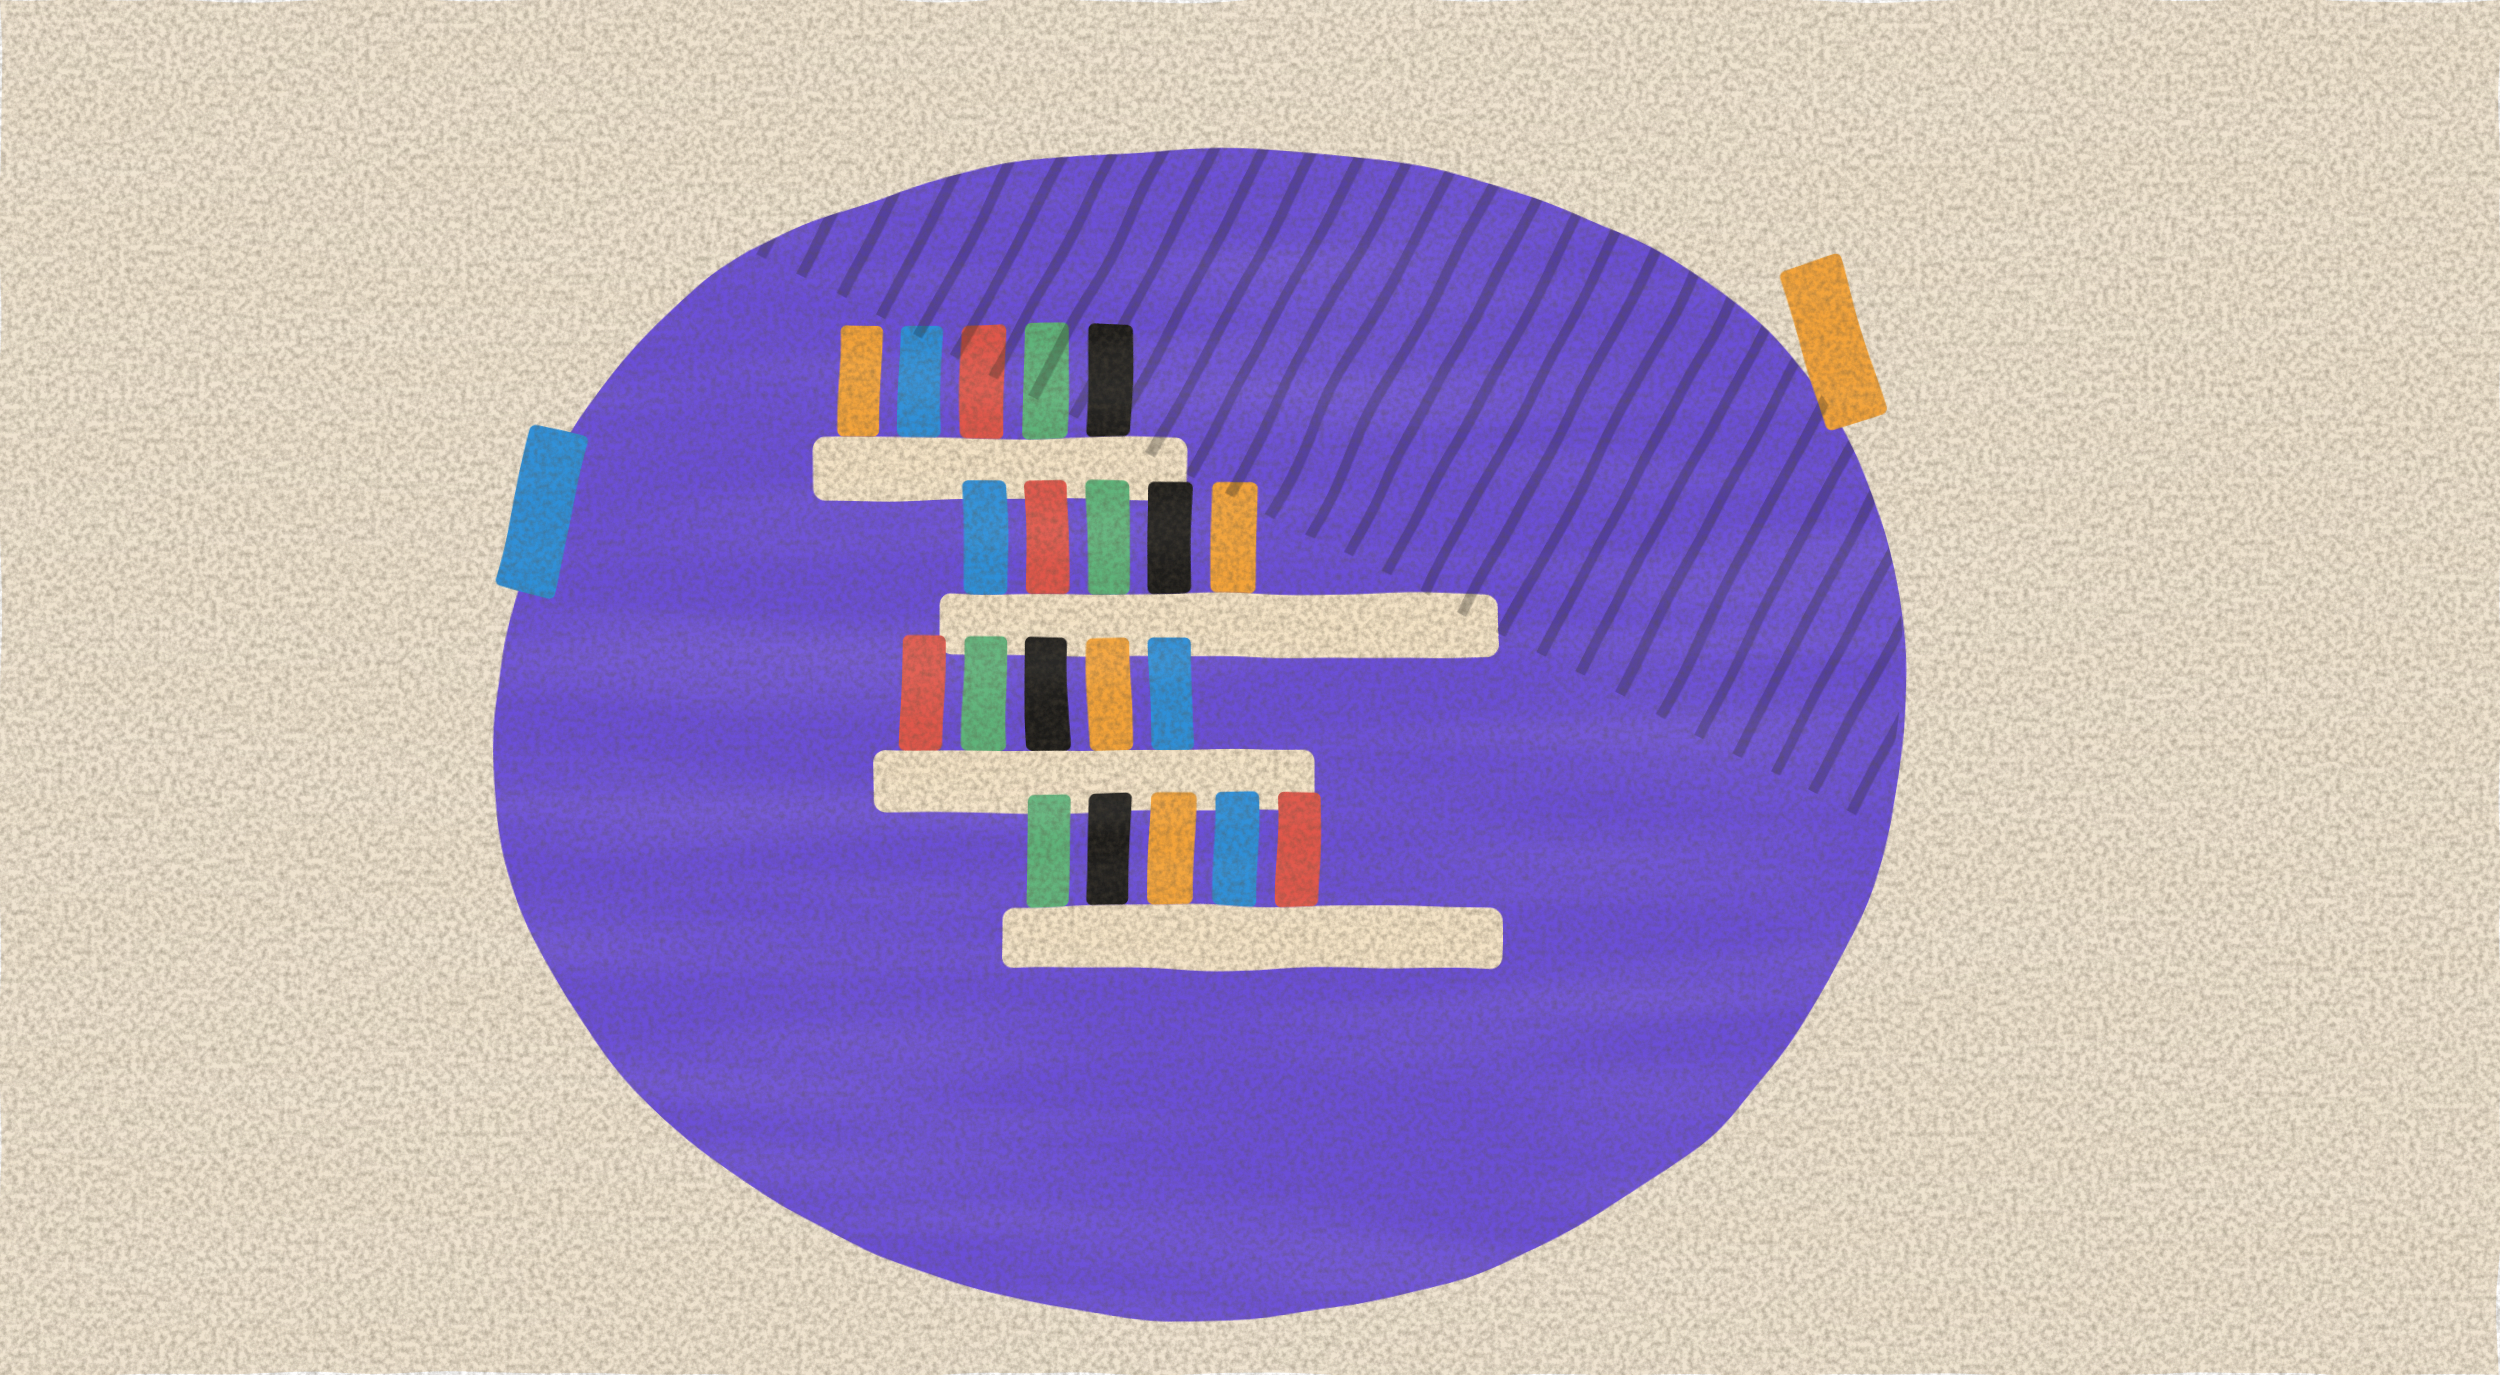
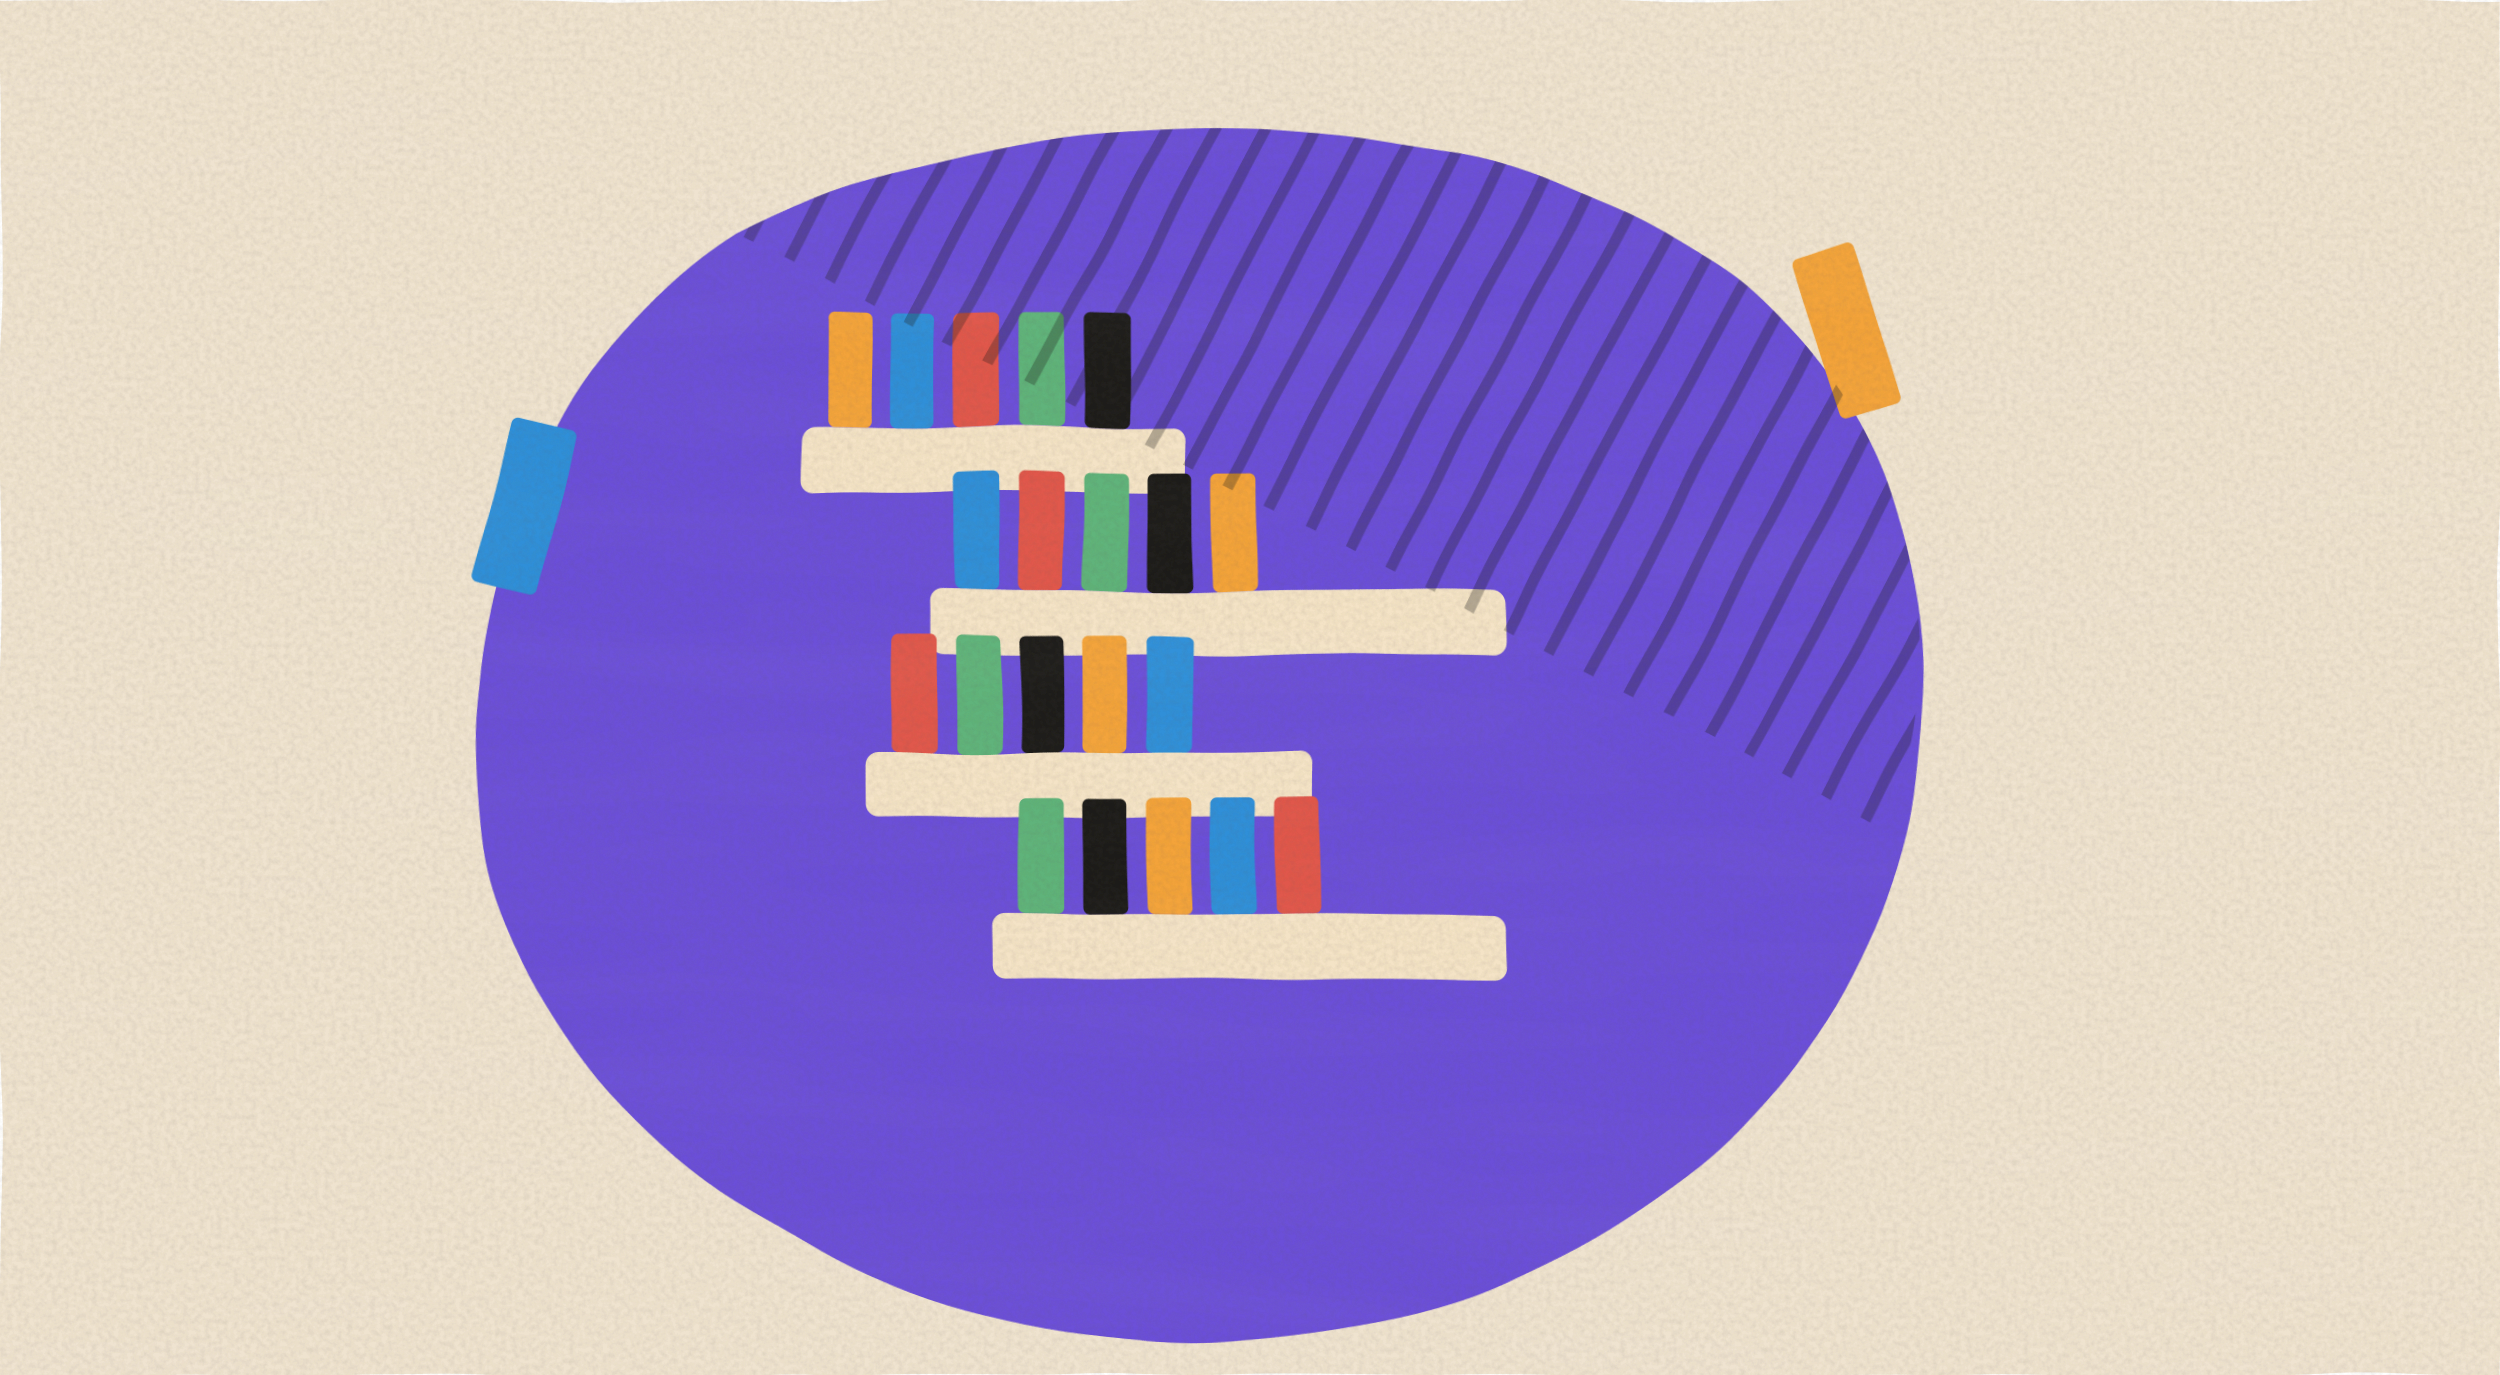
<svg xmlns="http://www.w3.org/2000/svg" viewBox="0 0 400 220" preserveAspectRatio="xMidYMid slice">
  <defs>
    <filter id="gS1a" x="-5%" y="-5%" width="110%" height="110%">
-       <feTurbulence type="fractalNoise" baseFrequency=".035" numOctaves="2" seed="56" result="n" />
-       <feDisplacementMap in="SourceGraphic" in2="n" scale="2.2" xChannelSelector="R" yChannelSelector="G" />
+       <feTurbulence type="fractalNoise" baseFrequency=".035" numOctaves="2" seed="24" result="n" />
+       <feDisplacementMap in="SourceGraphic" in2="n" scale="1.6" xChannelSelector="R" yChannelSelector="G" />
    </filter>
    <filter id="tS1a">
-       <feTurbulence type="fractalNoise" baseFrequency="1.1" numOctaves="3" seed="11" />
-       <feColorMatrix values="0 0 0 0 .1  0 0 0 0 .08  0 0 0 0 .05  0 0 0 0.66 -0.22" />
+       <feTurbulence type="fractalNoise" baseFrequency="1.1" numOctaves="3" seed="40" />
+       <feColorMatrix values="0 0 0 0 .1  0 0 0 0 .08  0 0 0 0 .05  0 0 0 0.18 -0.06" />
    </filter>
    <filter id="bS1a">
-       <feTurbulence type="fractalNoise" baseFrequency=".012 .09" numOctaves="2" seed="27" />
+       <feTurbulence type="fractalNoise" baseFrequency=".012 .09" numOctaves="2" seed="23" />
      <feColorMatrix values="0 0 0 0 1  0 0 0 0 1  0 0 0 0 1  0 0 0 .5 -.2" />
    </filter>
    <pattern id="rS1a" width="7" height="7" patternUnits="userSpaceOnUse" patternTransform="rotate(28)">
      <rect width="1.7" height="7" fill="#1c1b19" />
    </pattern>
  </defs>
-   <g filter="url(#gS1a)">
-     <rect x="0" y="0" width="400" height="220" rx="0" fill="#efe3cf" opacity="1" />
-     <path d="M120 40c60-30 160-20 180 40 20 60-20 120-90 130S70 170 80 110c4-30 14-54 40-70z" fill="#6b4fd8" opacity="1" />
-     <rect x="130" y="70" width="60" height="10" rx="2" fill="#f4e3c6" opacity="1" />
-     <rect x="134" y="52" width="7" height="18" rx="1" fill="#f3a33a" opacity="1" />
-     <rect x="144" y="52" width="7" height="18" rx="1" fill="#2f8fd8" opacity="1" />
-     <rect x="154" y="52" width="7" height="18" rx="1" fill="#e0574b" opacity="1" />
-     <rect x="164" y="52" width="7" height="18" rx="1" fill="#5fb37a" opacity="1" />
-     <rect x="174" y="52" width="7" height="18" rx="1" fill="#1c1b19" opacity="1" />
-     <rect x="150" y="95" width="90" height="10" rx="2" fill="#f4e3c6" opacity="1" />
-     <rect x="154" y="77" width="7" height="18" rx="1" fill="#2f8fd8" opacity="1" />
-     <rect x="164" y="77" width="7" height="18" rx="1" fill="#e0574b" opacity="1" />
-     <rect x="174" y="77" width="7" height="18" rx="1" fill="#5fb37a" opacity="1" />
-     <rect x="184" y="77" width="7" height="18" rx="1" fill="#1c1b19" opacity="1" />
-     <rect x="194" y="77" width="7" height="18" rx="1" fill="#f3a33a" opacity="1" />
-     <rect x="140" y="120" width="70" height="10" rx="2" fill="#f4e3c6" opacity="1" />
-     <rect x="144" y="102" width="7" height="18" rx="1" fill="#e0574b" opacity="1" />
-     <rect x="154" y="102" width="7" height="18" rx="1" fill="#5fb37a" opacity="1" />
-     <rect x="164" y="102" width="7" height="18" rx="1" fill="#1c1b19" opacity="1" />
-     <rect x="174" y="102" width="7" height="18" rx="1" fill="#f3a33a" opacity="1" />
-     <rect x="184" y="102" width="7" height="18" rx="1" fill="#2f8fd8" opacity="1" />
-     <rect x="160" y="145" width="80" height="10" rx="2" fill="#f4e3c6" opacity="1" />
-     <rect x="164" y="127" width="7" height="18" rx="1" fill="#5fb37a" opacity="1" />
-     <rect x="174" y="127" width="7" height="18" rx="1" fill="#1c1b19" opacity="1" />
-     <rect x="184" y="127" width="7" height="18" rx="1" fill="#f3a33a" opacity="1" />
-     <rect x="194" y="127" width="7" height="18" rx="1" fill="#2f8fd8" opacity="1" />
-     <rect x="204" y="127" width="7" height="18" rx="1" fill="#e0574b" opacity="1" />
-     <g transform="rotate(-18 300 60)">
-       <rect x="290" y="40" width="10" height="26" rx="1" fill="#f3a33a" opacity="1" />
+   <g transform="translate(-5 -4) scale(1.025 1.036)">
+     <g filter="url(#gS1a)">
+       <rect x="0" y="0" width="400" height="220" rx="0" fill="#efe3cf" opacity="1" />
+       <path d="M120 40c60-30 160-20 180 40 20 60-20 120-90 130S70 170 80 110c4-30 14-54 40-70z" fill="#6b4fd8" opacity="1" />
+       <rect x="130" y="70" width="60" height="10" rx="2" fill="#f4e3c6" opacity="1" />
+       <rect x="134" y="52" width="7" height="18" rx="1" fill="#f3a33a" opacity="1" />
+       <rect x="144" y="52" width="7" height="18" rx="1" fill="#2f8fd8" opacity="1" />
+       <rect x="154" y="52" width="7" height="18" rx="1" fill="#e0574b" opacity="1" />
+       <rect x="164" y="52" width="7" height="18" rx="1" fill="#5fb37a" opacity="1" />
+       <rect x="174" y="52" width="7" height="18" rx="1" fill="#1c1b19" opacity="1" />
+       <rect x="150" y="95" width="90" height="10" rx="2" fill="#f4e3c6" opacity="1" />
+       <rect x="154" y="77" width="7" height="18" rx="1" fill="#2f8fd8" opacity="1" />
+       <rect x="164" y="77" width="7" height="18" rx="1" fill="#e0574b" opacity="1" />
+       <rect x="174" y="77" width="7" height="18" rx="1" fill="#5fb37a" opacity="1" />
+       <rect x="184" y="77" width="7" height="18" rx="1" fill="#1c1b19" opacity="1" />
+       <rect x="194" y="77" width="7" height="18" rx="1" fill="#f3a33a" opacity="1" />
+       <rect x="140" y="120" width="70" height="10" rx="2" fill="#f4e3c6" opacity="1" />
+       <rect x="144" y="102" width="7" height="18" rx="1" fill="#e0574b" opacity="1" />
+       <rect x="154" y="102" width="7" height="18" rx="1" fill="#5fb37a" opacity="1" />
+       <rect x="164" y="102" width="7" height="18" rx="1" fill="#1c1b19" opacity="1" />
+       <rect x="174" y="102" width="7" height="18" rx="1" fill="#f3a33a" opacity="1" />
+       <rect x="184" y="102" width="7" height="18" rx="1" fill="#2f8fd8" opacity="1" />
+       <rect x="160" y="145" width="80" height="10" rx="2" fill="#f4e3c6" opacity="1" />
+       <rect x="164" y="127" width="7" height="18" rx="1" fill="#5fb37a" opacity="1" />
+       <rect x="174" y="127" width="7" height="18" rx="1" fill="#1c1b19" opacity="1" />
+       <rect x="184" y="127" width="7" height="18" rx="1" fill="#f3a33a" opacity="1" />
+       <rect x="194" y="127" width="7" height="18" rx="1" fill="#2f8fd8" opacity="1" />
+       <rect x="204" y="127" width="7" height="18" rx="1" fill="#e0574b" opacity="1" />
+       <g transform="rotate(-18 300 60)">
+         <rect x="290" y="40" width="10" height="26" rx="1" fill="#f3a33a" opacity="1" />
+       </g>
+       <g transform="rotate(14 90 90)">
+         <rect x="80" y="70" width="10" height="26" rx="1" fill="#2f8fd8" opacity="1" />
+       </g>
+       <path d="M120 40c60-30 160-20 180 40 6 18 6 36 0 52L120 40z" fill="url(#rS1a)" opacity="0.3" />
    </g>
-     <g transform="rotate(14 90 90)">
-       <rect x="80" y="70" width="10" height="26" rx="1" fill="#2f8fd8" opacity="1" />
-     </g>
-     <path d="M120 40c60-30 160-20 180 40 6 18 6 36 0 52L120 40z" fill="url(#rS1a)" opacity="0.3" />
  </g>
-   <rect width="400" height="220" filter="url(#bS1a)" opacity=".35" />
+   <rect width="400" height="220" filter="url(#bS1a)" opacity=".1" />
  <rect width="400" height="220" filter="url(#tS1a)" />
</svg>
